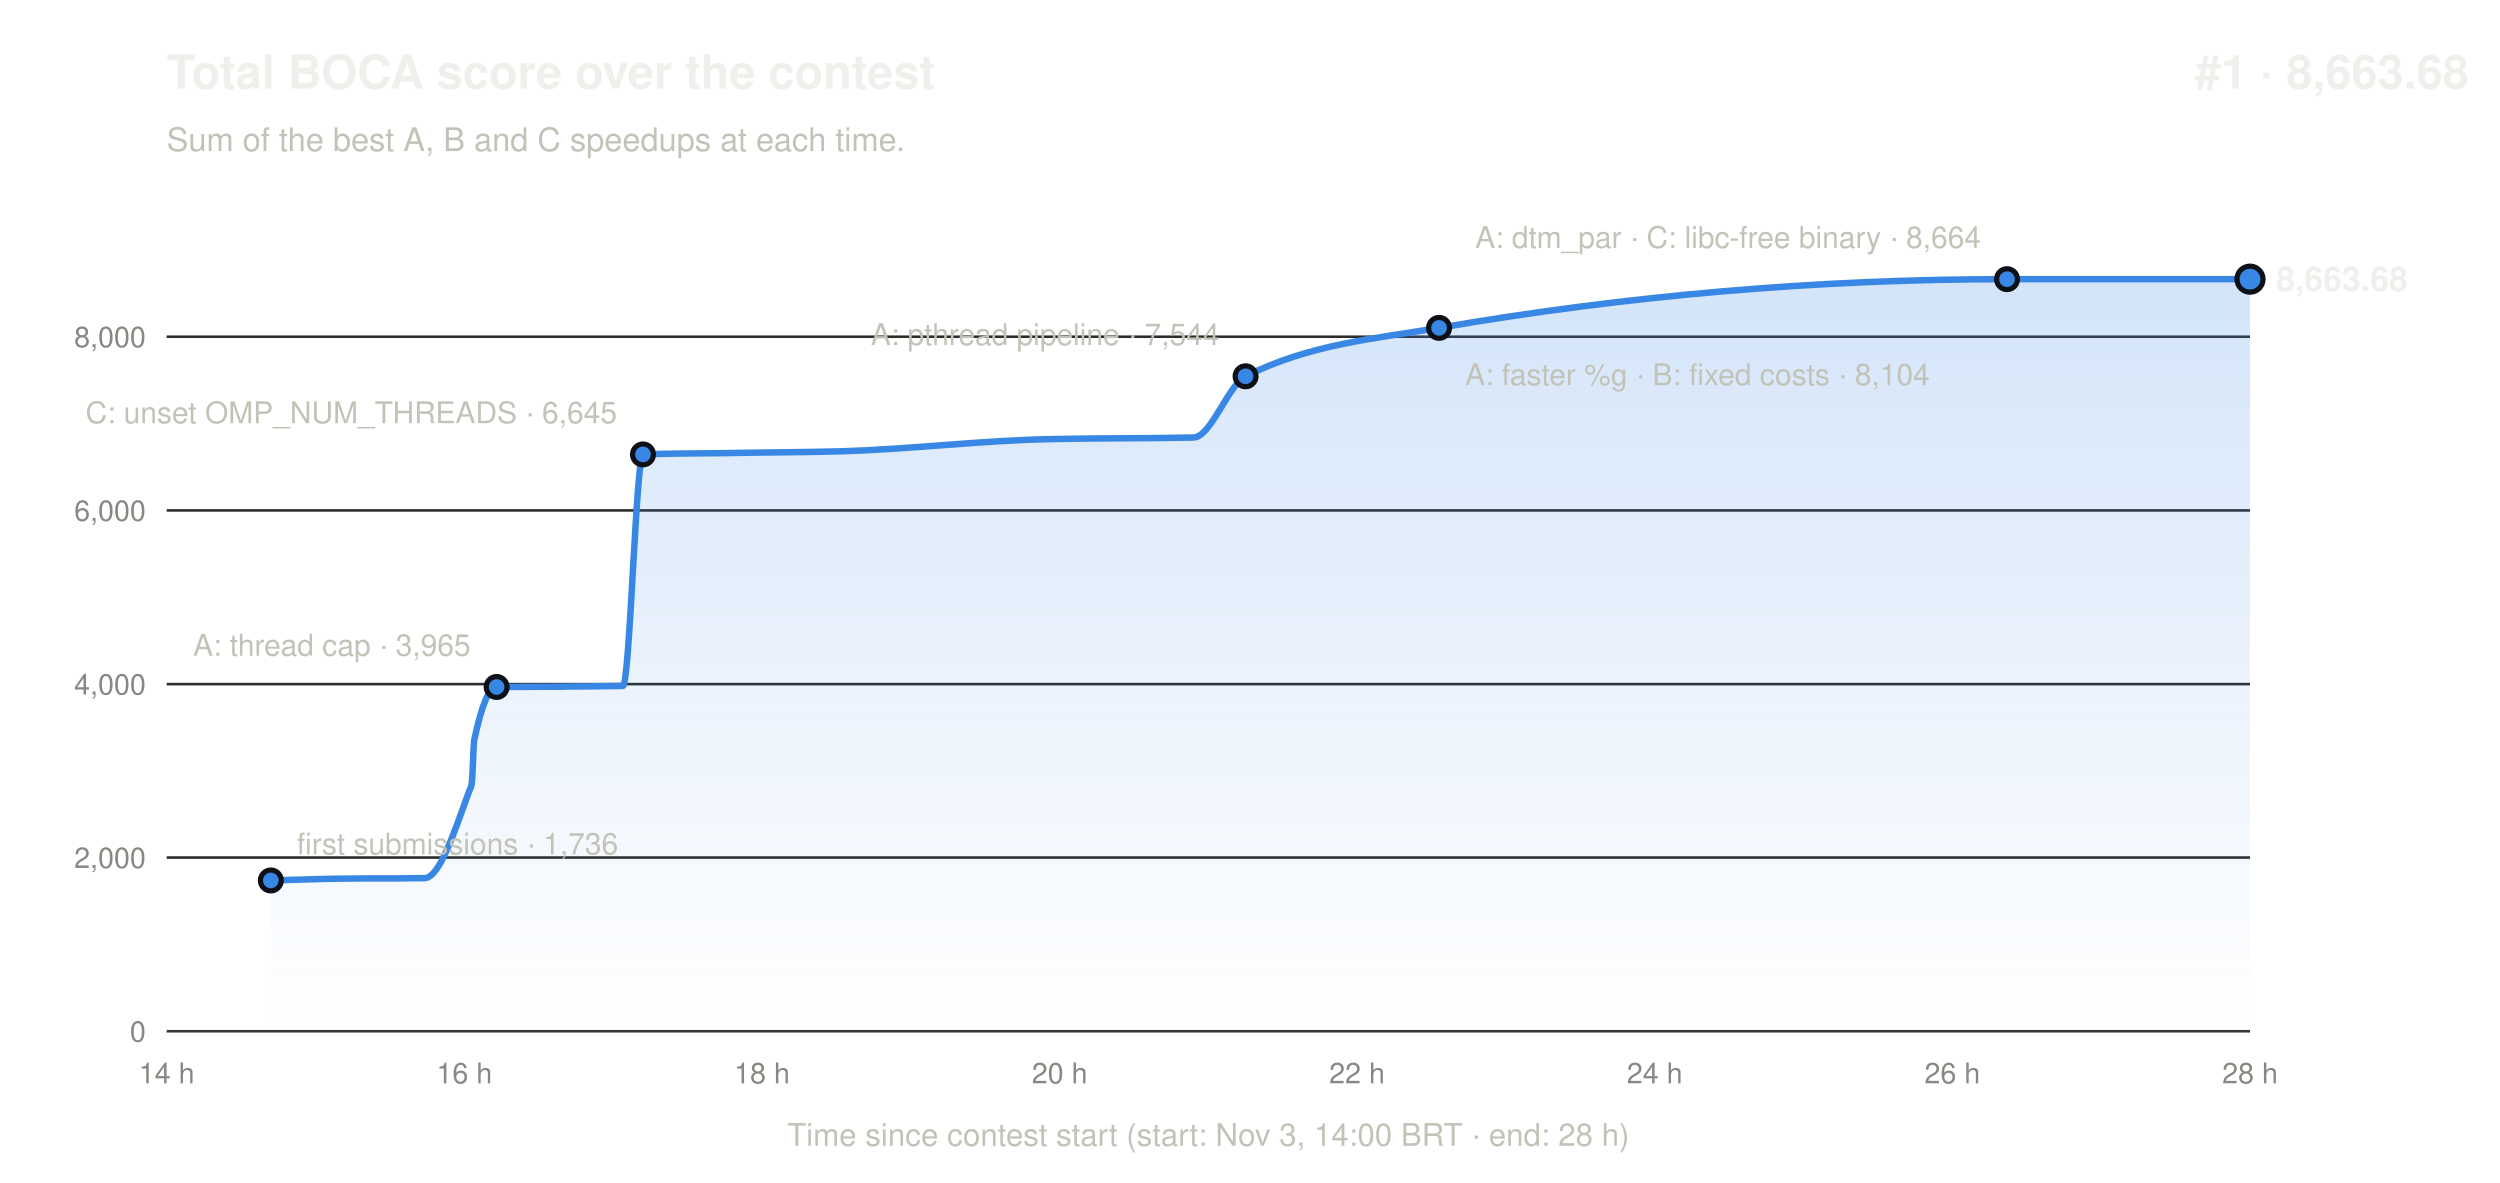
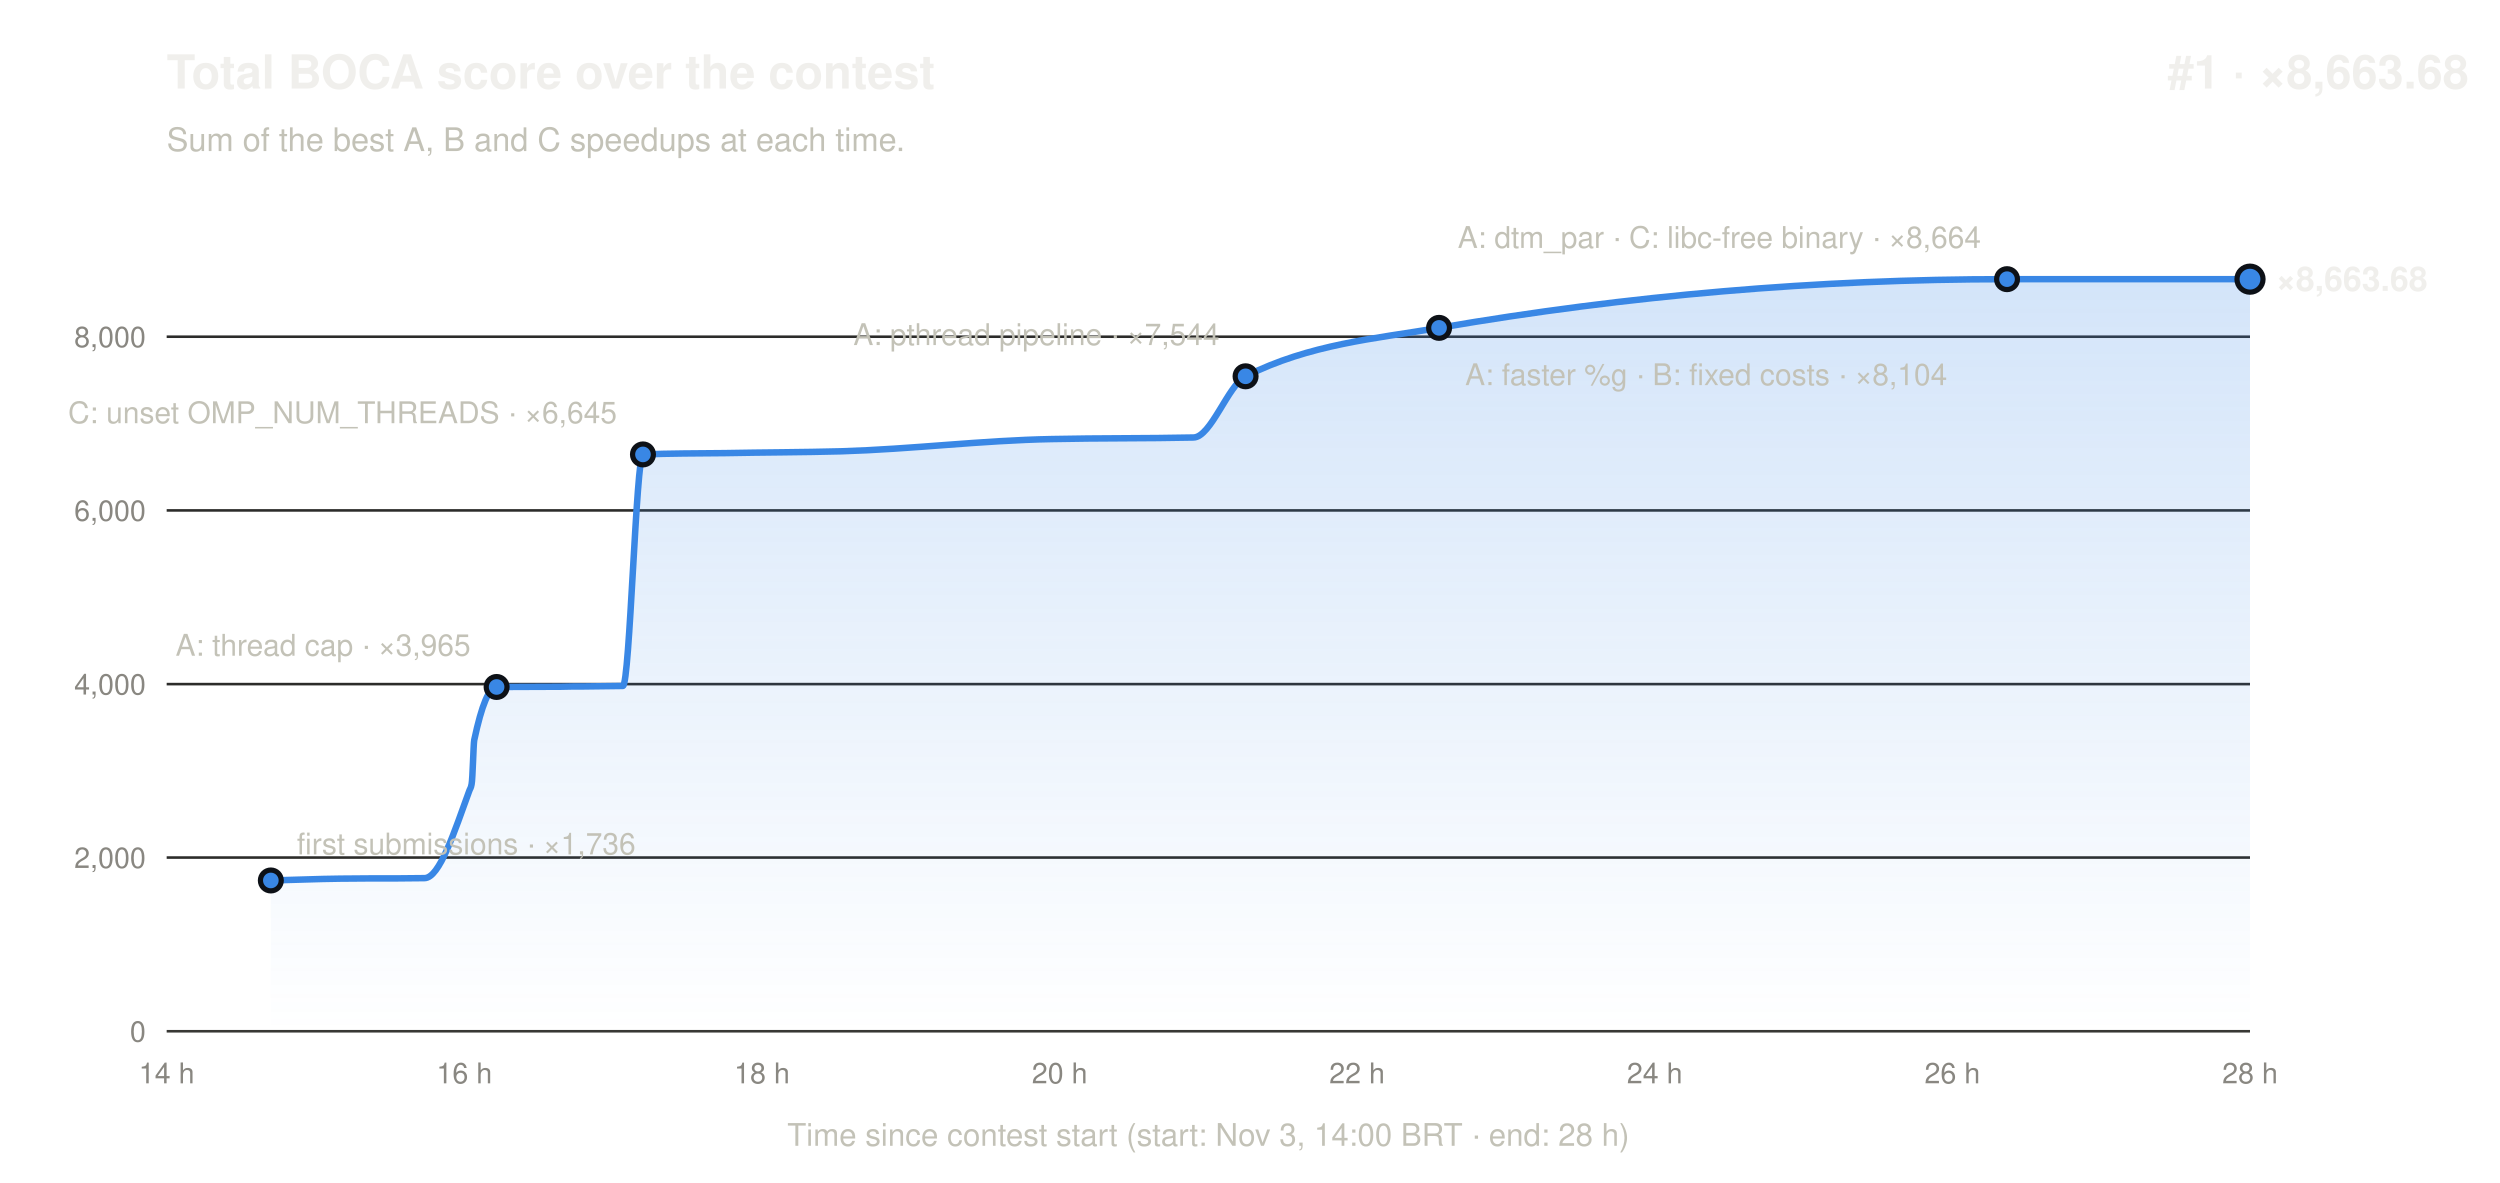
<svg xmlns="http://www.w3.org/2000/svg" width="960" height="454" viewBox="0 0 960 454" font-family="system-ui, -apple-system, &quot;Segoe UI&quot;, Helvetica, Arial, sans-serif" role="img" aria-label="Total BOCA score over the contest">
  <defs>
    <linearGradient id="fill" x1="0" y1="0" x2="0" y2="1">
      <stop offset="0" stop-color="#3987e5" stop-opacity="0.22" />
      <stop offset="1" stop-color="#3987e5" stop-opacity="0" />
    </linearGradient>
  </defs>
  <text x="64" y="34" font-size="18" font-weight="600" fill="#f0efec">Total BOCA score over the contest</text>
-   <text x="948" y="34" font-size="18" font-weight="600" fill="#f0efec" text-anchor="end">#1 · 8,663.68</text>
+   <text x="948" y="34" font-size="18" font-weight="600" fill="#f0efec" text-anchor="end">#1 · ×8,663.68</text>
  <text x="64" y="58" font-size="12.5" fill="#c3c2b7">Sum of the best A, B and C speedups at each time.</text>
  <line x1="64" x2="864" y1="396.0" y2="396.0" stroke="#383835" stroke-width="1" />
  <text x="56" y="400.0" font-size="11" fill="#898781" text-anchor="end" style="font-variant-numeric: tabular-nums">0</text>
  <line x1="64" x2="864" y1="329.3" y2="329.3" stroke="#2c2c2a" stroke-width="1" />
  <text x="56" y="333.3" font-size="11" fill="#898781" text-anchor="end" style="font-variant-numeric: tabular-nums">2,000</text>
  <line x1="64" x2="864" y1="262.7" y2="262.7" stroke="#2c2c2a" stroke-width="1" />
  <text x="56" y="266.7" font-size="11" fill="#898781" text-anchor="end" style="font-variant-numeric: tabular-nums">4,000</text>
  <line x1="64" x2="864" y1="196.0" y2="196.0" stroke="#2c2c2a" stroke-width="1" />
  <text x="56" y="200.0" font-size="11" fill="#898781" text-anchor="end" style="font-variant-numeric: tabular-nums">6,000</text>
  <line x1="64" x2="864" y1="129.3" y2="129.3" stroke="#2c2c2a" stroke-width="1" />
  <text x="56" y="133.3" font-size="11" fill="#898781" text-anchor="end" style="font-variant-numeric: tabular-nums">8,000</text>
  <path d="M104.0,338.1 C112.9,337.9 121.8,337.5 130.7,337.4 C138.0,337.3 145.3,337.3 152.6,337.3 C156.1,337.2 159.6,337.3 163.0,337.2 C168.8,337.2 174.5,319.3 180.2,303.7 C180.5,302.8 180.8,302.8 181.1,301.1 C181.5,299.3 181.8,285.7 182.1,284.2 C185.0,270.6 187.8,263.9 190.7,263.8 C198.9,263.7 207.2,263.8 215.4,263.7 C218.3,263.6 221.1,263.6 224.0,263.6 C229.1,263.5 234.2,263.5 239.2,263.4 C241.8,263.3 244.3,174.6 246.9,174.5 C257.3,174.1 267.8,174.1 278.3,174.0 C293.2,173.7 308.1,173.7 323.0,173.3 C350.0,172.5 377.0,169.1 404.0,168.6 C422.1,168.2 440.2,168.4 458.3,168.0 C465.0,167.9 471.6,147.9 478.3,144.5 C503.0,132.1 527.8,130.1 552.6,125.9 C625.3,113.4 698.0,107.2 770.7,107.2 C801.8,107.2 832.9,107.2 864.0,107.2 L864.0,396.0 L104.0,396.0 Z" fill="url(#fill)" />
  <path d="M104.0,338.1 C112.9,337.9 121.8,337.5 130.7,337.4 C138.0,337.3 145.3,337.3 152.6,337.3 C156.1,337.2 159.6,337.3 163.0,337.2 C168.8,337.2 174.5,319.3 180.2,303.7 C180.5,302.8 180.8,302.8 181.1,301.1 C181.5,299.3 181.8,285.7 182.1,284.2 C185.0,270.6 187.8,263.9 190.7,263.8 C198.9,263.7 207.2,263.8 215.4,263.7 C218.3,263.6 221.1,263.6 224.0,263.6 C229.1,263.5 234.2,263.5 239.2,263.4 C241.8,263.3 244.3,174.6 246.9,174.5 C257.3,174.1 267.8,174.1 278.3,174.0 C293.2,173.7 308.1,173.7 323.0,173.3 C350.0,172.5 377.0,169.1 404.0,168.6 C422.1,168.2 440.2,168.4 458.3,168.0 C465.0,167.9 471.6,147.9 478.3,144.5 C503.0,132.1 527.8,130.1 552.6,125.9 C625.3,113.4 698.0,107.2 770.7,107.2 C801.8,107.2 832.9,107.2 864.0,107.2" fill="none" stroke="#3987e5" stroke-width="2.5" stroke-linejoin="round" stroke-linecap="round" />
  <circle cx="104.0" cy="338.1" r="4" fill="#3987e5" stroke="#0d1117" stroke-width="2" />
-   <text x="114.0" y="328.1" font-size="11.5" fill="#c3c2b7">first submissions · 1,736</text>
+   <text x="114.0" y="328.1" font-size="11.5" fill="#c3c2b7">first submissions · ×1,736</text>
  <circle cx="190.7" cy="263.8" r="4" fill="#3987e5" stroke="#0d1117" stroke-width="2" />
-   <text x="180.7" y="251.8" font-size="11.5" fill="#c3c2b7" text-anchor="end">A: thread cap · 3,965</text>
+   <text x="180.7" y="251.8" font-size="11.5" fill="#c3c2b7" text-anchor="end">A: thread cap · ×3,965</text>
  <circle cx="246.9" cy="174.5" r="4" fill="#3987e5" stroke="#0d1117" stroke-width="2" />
-   <text x="236.9" y="162.5" font-size="11.5" fill="#c3c2b7" text-anchor="end">C: unset OMP_NUM_THREADS · 6,645</text>
+   <text x="236.9" y="162.5" font-size="11.5" fill="#c3c2b7" text-anchor="end">C: unset OMP_NUM_THREADS · ×6,645</text>
  <circle cx="478.3" cy="144.5" r="4" fill="#3987e5" stroke="#0d1117" stroke-width="2" />
-   <text x="468.3" y="132.5" font-size="11.5" fill="#c3c2b7" text-anchor="end">A: pthread pipeline · 7,544</text>
+   <text x="468.3" y="132.5" font-size="11.5" fill="#c3c2b7" text-anchor="end">A: pthread pipeline · ×7,544</text>
  <circle cx="552.6" cy="125.9" r="4" fill="#3987e5" stroke="#0d1117" stroke-width="2" />
-   <text x="562.6" y="147.9" font-size="11.5" fill="#c3c2b7" text-anchor="start">A: faster %g · B: fixed costs · 8,104</text>
+   <text x="562.6" y="147.9" font-size="11.5" fill="#c3c2b7" text-anchor="start">A: faster %g · B: fixed costs · ×8,104</text>
  <circle cx="770.7" cy="107.2" r="4" fill="#3987e5" stroke="#0d1117" stroke-width="2" />
-   <text x="760.7" y="95.2" font-size="11.5" fill="#c3c2b7" text-anchor="end">A: dtm_par · C: libc-free binary · 8,664</text>
+   <text x="760.7" y="95.2" font-size="11.5" fill="#c3c2b7" text-anchor="end">A: dtm_par · C: libc-free binary · ×8,664</text>
  <circle cx="864.0" cy="107.2" r="5" fill="#3987e5" stroke="#0d1117" stroke-width="2" />
-   <text x="874.0" y="111.7" font-size="13" font-weight="600" fill="#f0efec">8,663.68</text>
+   <text x="874.0" y="111.7" font-size="13" font-weight="600" fill="#f0efec">×8,663.68</text>
  <text x="64.0" y="416" font-size="11" fill="#898781" text-anchor="middle">14 h</text>
  <text x="178.3" y="416" font-size="11" fill="#898781" text-anchor="middle">16 h</text>
  <text x="292.6" y="416" font-size="11" fill="#898781" text-anchor="middle">18 h</text>
  <text x="406.9" y="416" font-size="11" fill="#898781" text-anchor="middle">20 h</text>
  <text x="521.1" y="416" font-size="11" fill="#898781" text-anchor="middle">22 h</text>
  <text x="635.4" y="416" font-size="11" fill="#898781" text-anchor="middle">24 h</text>
  <text x="749.7" y="416" font-size="11" fill="#898781" text-anchor="middle">26 h</text>
  <text x="864.0" y="416" font-size="11" fill="#898781" text-anchor="middle">28 h</text>
  <text x="464.0" y="440" font-size="12" fill="#c3c2b7" text-anchor="middle">Time since contest start (start: Nov 3, 14:00 BRT · end: 28 h)</text>
</svg>
